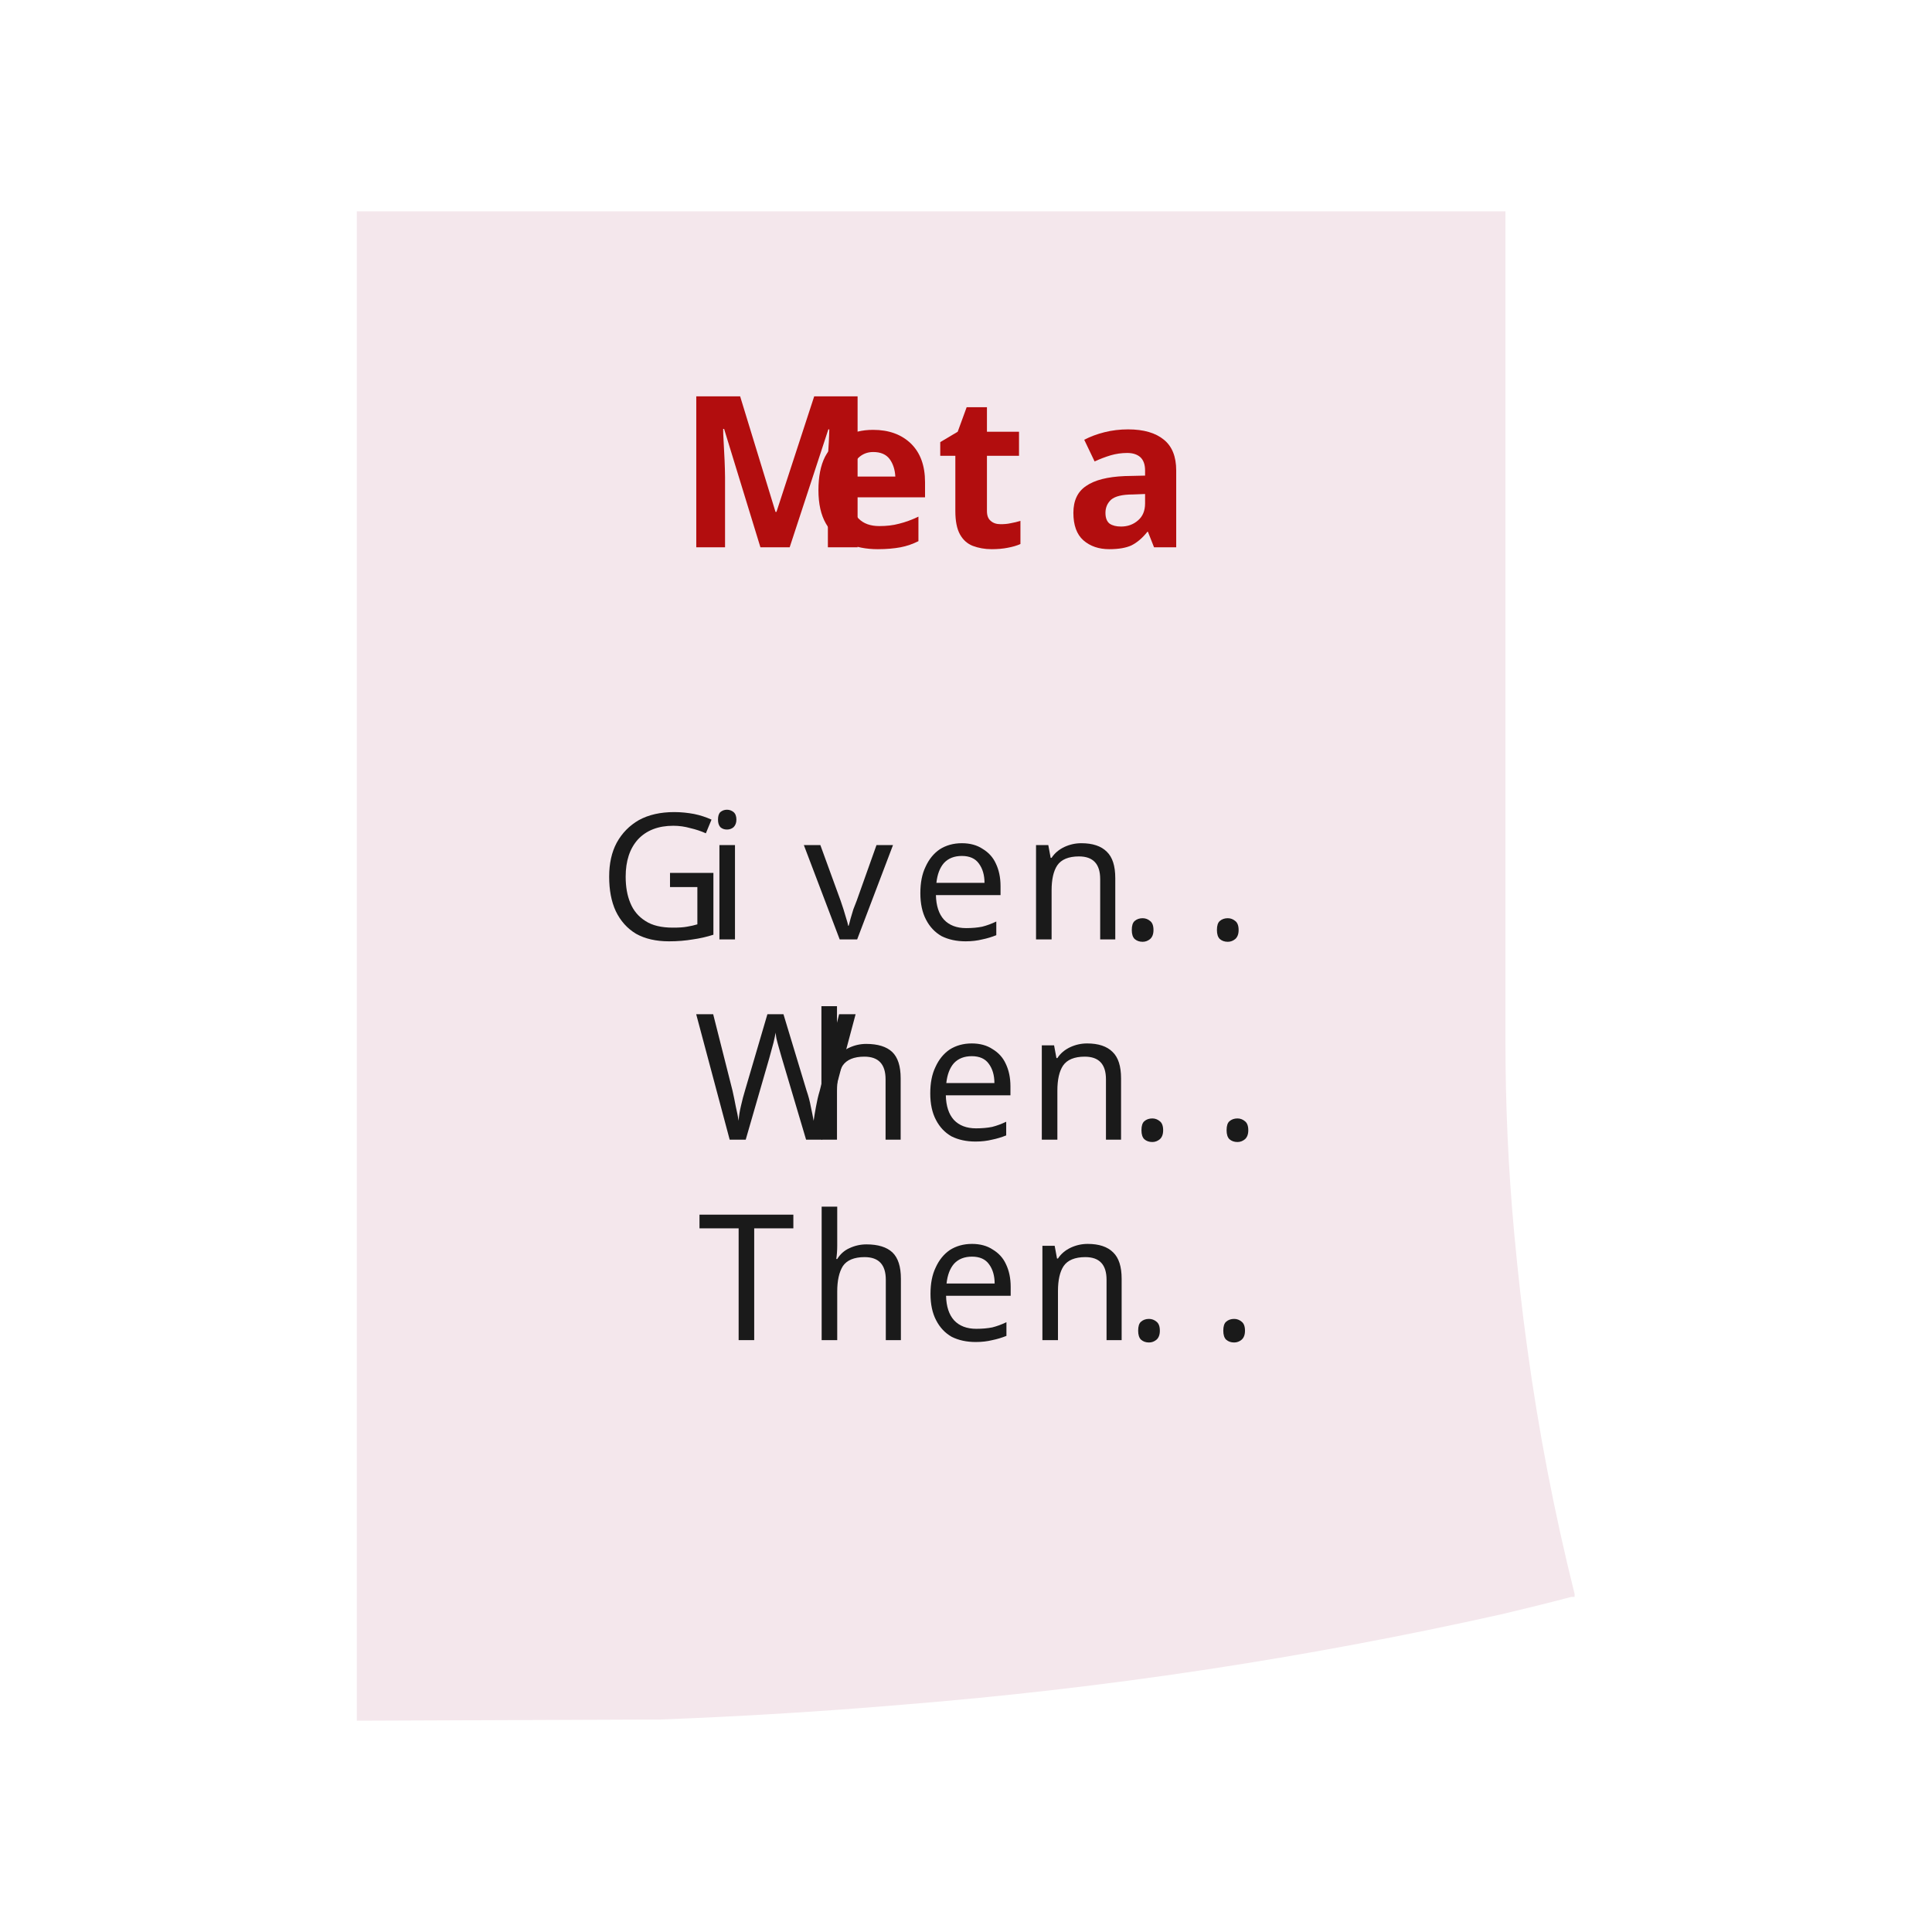
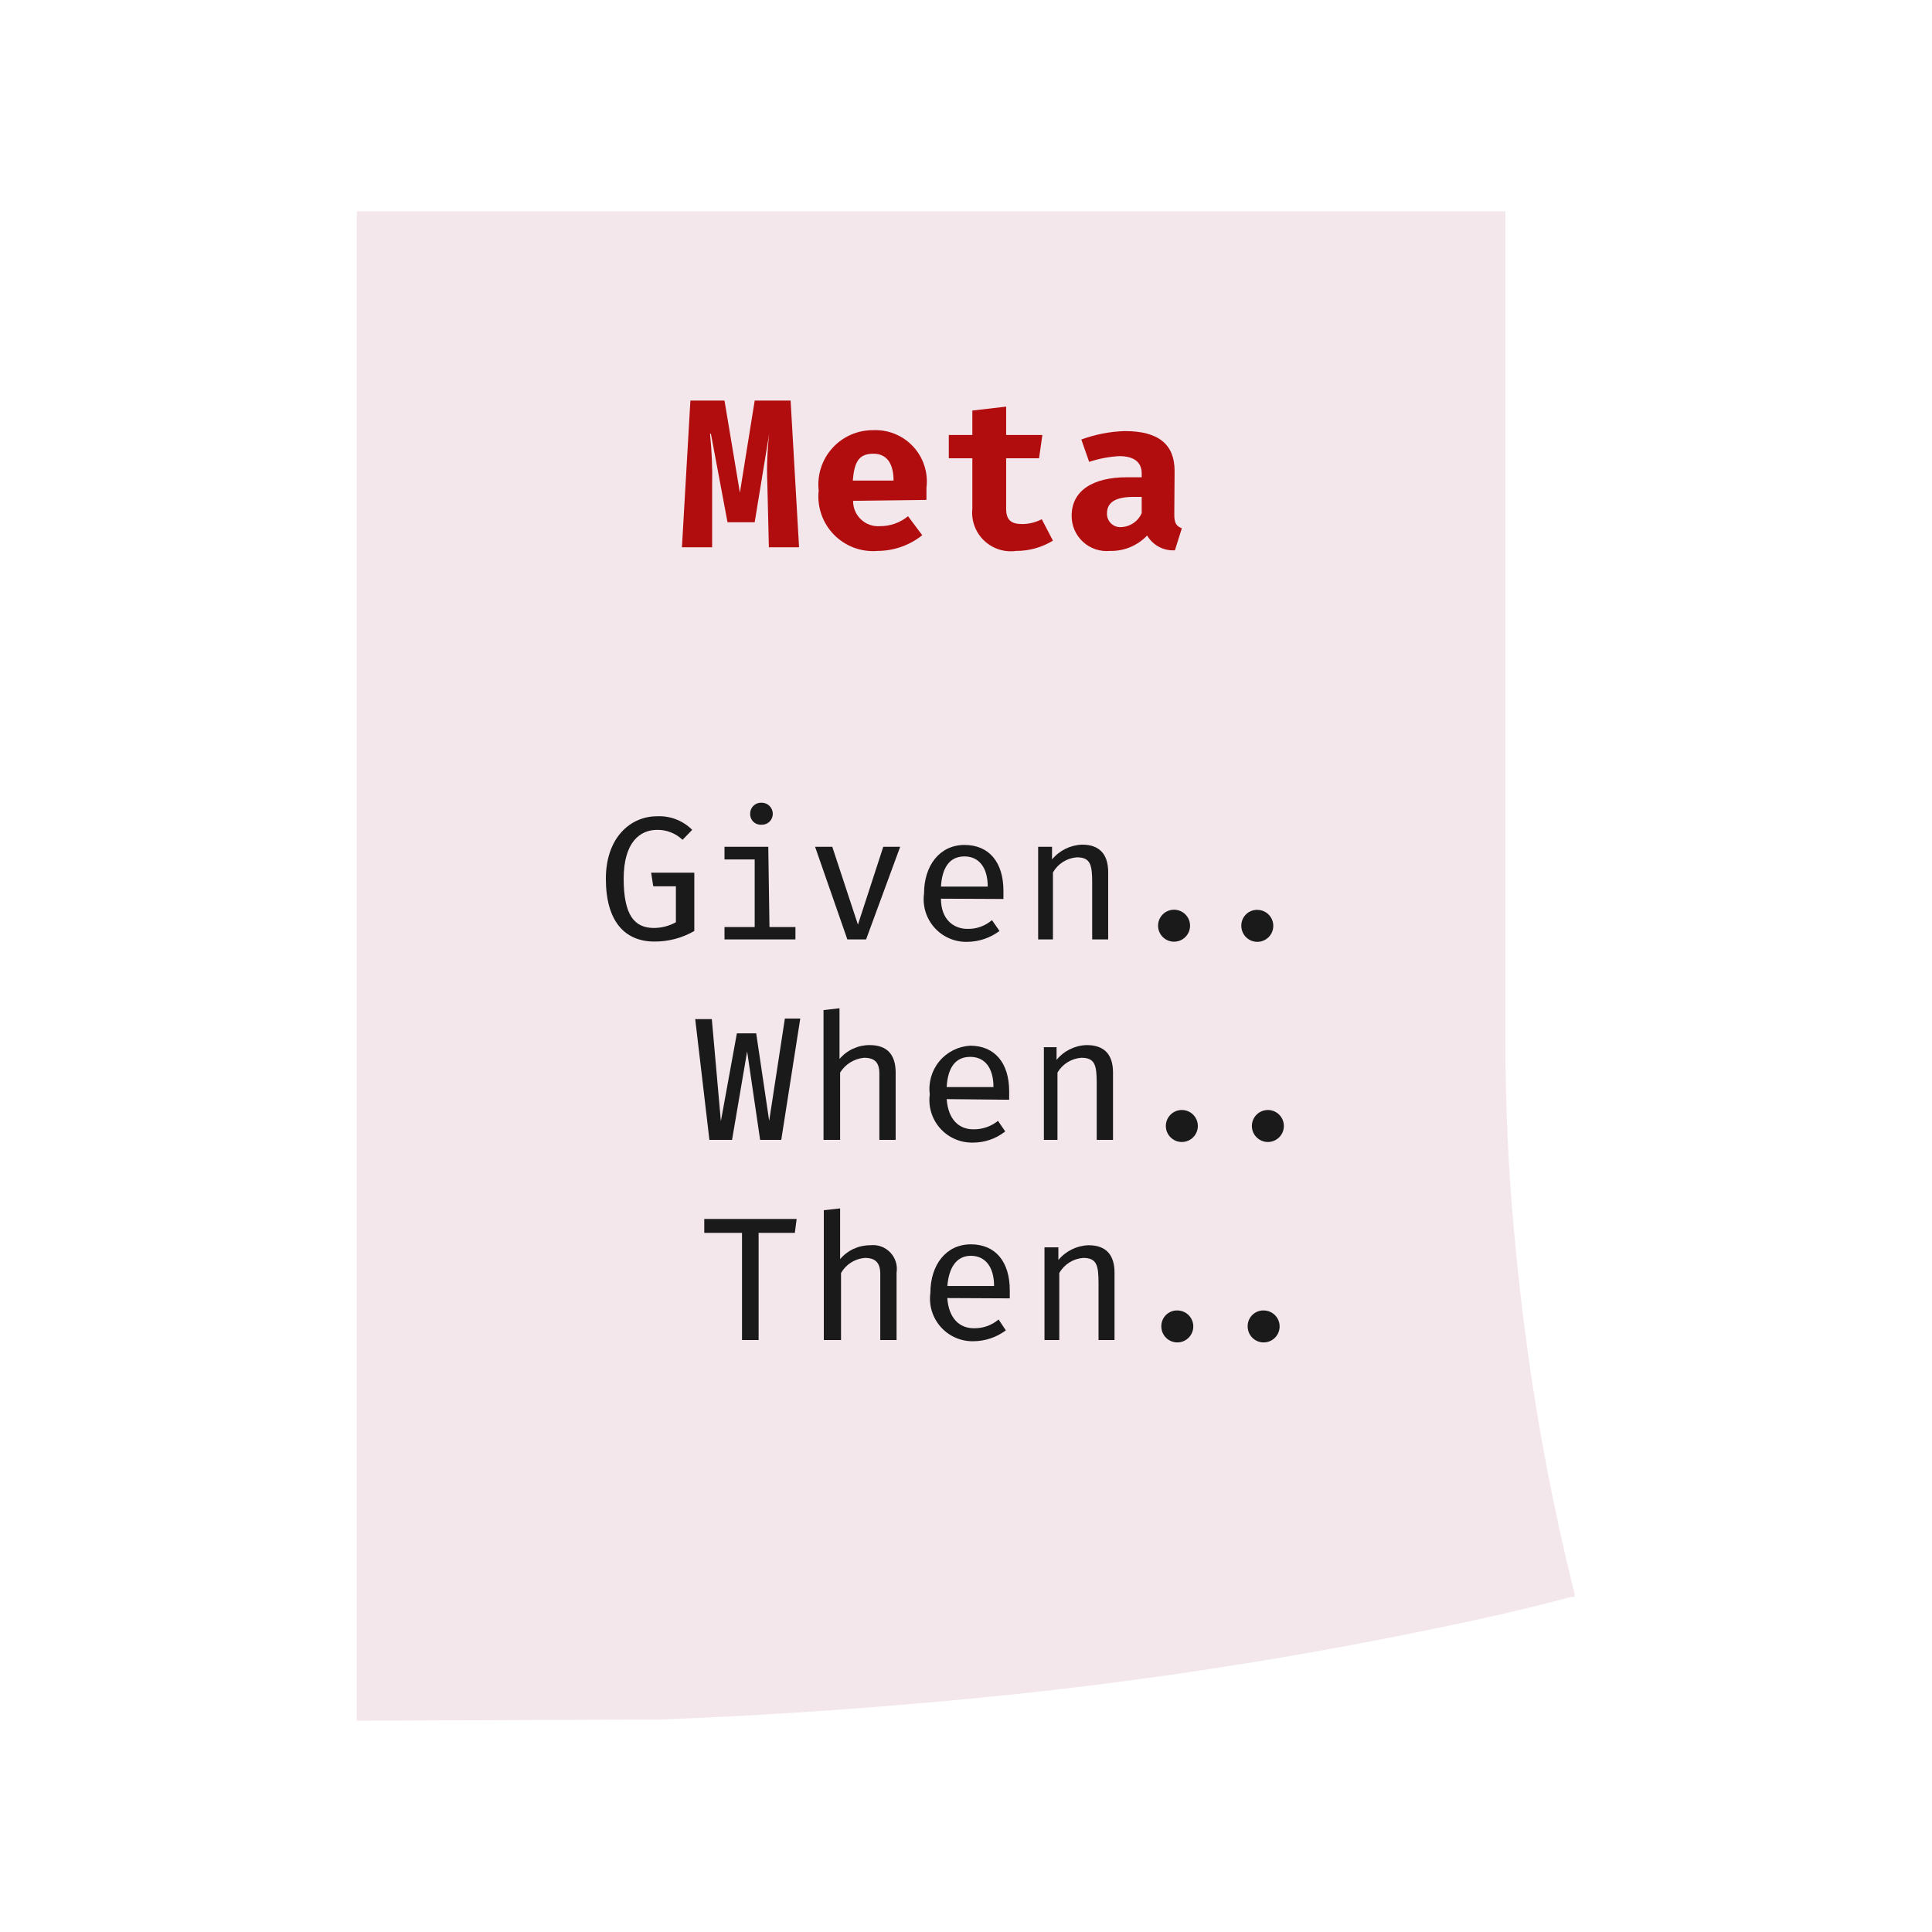
<svg xmlns="http://www.w3.org/2000/svg" id="main" viewBox="0 0 64 64">
  <defs>
-     <style>.cls-1{fill:#f4e7ec;}.cls-2{font-size:5.83px;fill:#1a1a1a;font-family:FiraMonoOT, Fira Mono OT;}.cls-3{letter-spacing:0em;}.cls-4{letter-spacing:-0.03em;}.cls-5{letter-spacing:0.01em;}.cls-6{letter-spacing:0.03em;}.cls-7{letter-spacing:-0.04em;}.cls-8{letter-spacing:-0.12em;}.cls-9{letter-spacing:0.04em;}.cls-10{letter-spacing:-0.02em;}.cls-11{letter-spacing:0.02em;}.cls-12{letter-spacing:-0.04em;}.cls-13{letter-spacing:0em;}.cls-14{font-size:7px;fill:#b20d0e;font-family:FiraMonoOT-Bold, Fira Mono OT;font-weight:700;}.cls-15{letter-spacing:0.02em;}.cls-16{letter-spacing:0em;}.cls-17{letter-spacing:0.01em;}</style>
+     <style>.cls-1{fill:#f4e7ec;}.cls-2{fill:#1a1a1a;}.cls-3{fill:#b20d0e;}</style>
  </defs>
  <path class="cls-1" d="M52,52.82c-.74.19-1.5.38-2.29.56a141.18,141.18,0,0,1-19.84,3q-4.11.36-8,.49h-10V7.11H49.75V34.54c0,2,.09,4.11.29,6.32.12,1.24.26,2.51.44,3.79A76,76,0,0,0,52,52.82Z" />
  <path class="cls-1" d="M11.94,57h-.12V7H49.87V34.54c0,2,.09,4.15.29,6.31.12,1.29.26,2.57.43,3.79a76,76,0,0,0,1.57,8.16l0,.1-.11,0c-.76.2-1.53.39-2.29.57a143.34,143.34,0,0,1-19.86,3c-2.7.23-5.38.39-8,.49Zm.11-.21h9.89c2.59-.1,5.26-.26,8-.49a142.49,142.49,0,0,0,19.82-3l2.18-.53a78.05,78.05,0,0,1-1.54-8.08c-.17-1.23-.32-2.51-.43-3.8-.2-2.17-.3-4.3-.3-6.33V7.21H12.05Z" />
-   <text class="cls-2" transform="translate(19.82 31.12)">
-     <tspan class="cls-3">G</tspan>
-     <tspan class="cls-4" x="3.51" y="0">i</tspan>
-     <tspan class="cls-5" x="6.81" y="0">v</tspan>
-     <tspan class="cls-6" x="10.34" y="0">e</tspan>
-     <tspan class="cls-7" x="14" y="0">n</tspan>
-     <tspan class="cls-8" x="17.25" y="0">.</tspan>
-     <tspan x="20.07" y="0">.</tspan>
-     <tspan x="-0.32" y="6.63"> </tspan>
-     <tspan class="cls-9" x="3.18" y="6.63">W</tspan>
-     <tspan class="cls-6" x="6.89" y="6.63">he</tspan>
-     <tspan class="cls-10" x="14.19" y="6.63">n</tspan>
-     <tspan class="cls-8" x="17.57" y="6.63">.</tspan>
-     <tspan x="20.39" y="6.63">.</tspan>
-     <tspan x="-0.21" y="13.27"> </tspan>
-     <tspan class="cls-11" x="3.29" y="13.27">T</tspan>
-     <tspan class="cls-6" x="6.9" y="13.27">he</tspan>
-     <tspan class="cls-12" x="14.21" y="13.27">n</tspan>
-     <tspan class="cls-8" x="17.46" y="13.27">.</tspan>
-     <tspan class="cls-13" x="20.28" y="13.27">.</tspan>
-   </text>
-   <text class="cls-14" transform="translate(22.44 18.13)">
-     <tspan class="cls-15">M</tspan>
-     <tspan class="cls-16" x="4.36" y="0">e</tspan>
-     <tspan class="cls-17" x="8.55" y="0">t</tspan>
-     <tspan x="12.82" y="0">a</tspan>
-   </text>
+   <path class="cls-2" d="M20.07,29.11c0-1.38.83-2.07,1.69-2.07a1.54,1.54,0,0,1,1.17.45l-.32.33a1.19,1.19,0,0,0-.84-.33c-.57,0-1.11.41-1.11,1.62s.36,1.63,1,1.63a1.5,1.5,0,0,0,.73-.19V29.36h-.75l-.07-.45H23v1.93a2.6,2.6,0,0,1-1.32.35C20.68,31.19,20.07,30.5,20.07,29.11Z" />
+   <path class="cls-2" d="M25.49,30.71h.86v.41H24v-.41H25V28.47H24v-.42h1.45Zm-.27-3.39a.35.35,0,0,1-.37-.36.36.36,0,0,1,.37-.37.37.37,0,0,1,.38.37A.36.36,0,0,1,25.22,27.32Z" />
+   <path class="cls-2" d="M28.69,31.12h-.62L27,28.05h.57l.85,2.58h0l.84-2.58h.56Z" />
+   <path class="cls-2" d="M31.17,29.77c0,.68.41,1,.88,1a1.19,1.19,0,0,0,.81-.29l.25.36a1.81,1.81,0,0,1-1.07.36,1.41,1.41,0,0,1-1.43-1.6c0-.93.52-1.61,1.34-1.61s1.29.58,1.29,1.52c0,.1,0,.2,0,.27Zm0-.4h1.55c0-.63-.29-1-.77-1S31.21,28.72,31.17,29.37Z" />
+   <path class="cls-2" d="M34.39,31.12V28.05h.46l0,.42a1.35,1.35,0,0,1,1-.49c.59,0,.86.34.86.91v2.23h-.53V29.24c0-.6-.06-.84-.51-.84a1,1,0,0,0-.79.5v2.22Z" />
+   <path class="cls-2" d="M38.82,30.14a.53.53,0,1,1,0,1.05.53.53,0,0,1,0-1.05Z" />
+   <path class="cls-2" d="M41.65,30.14a.53.53,0,1,1-.53.52A.52.52,0,0,1,41.65,30.14Z" />
+   <path class="cls-2" d="M25.88,37.76h-.7l-.43-2.93h0l-.5,2.93H23.5l-.47-4h.55l.3,3.38h0l.53-2.91h.64l.43,2.9h0L26,33.74h.51Z" />
+   <path class="cls-2" d="M27.28,37.76v-4.3l.53-.06v1.68a1.3,1.3,0,0,1,1-.46c.59,0,.86.33.86.91v2.23h-.54v-2.2c0-.37-.16-.52-.51-.52a1.05,1.05,0,0,0-.79.49v2.23Z" />
+   <path class="cls-2" d="M31.36,36.41c.05.68.41,1,.88,1a1.27,1.27,0,0,0,.82-.28l.24.35a1.71,1.71,0,0,1-1.07.37,1.41,1.41,0,0,1-1.43-1.6,1.43,1.43,0,0,1,1.34-1.61c.81,0,1.29.57,1.29,1.51,0,.11,0,.21,0,.28Zm0-.4h1.55c0-.64-.29-1-.77-1S31.4,35.35,31.36,36Z" />
+   <path class="cls-2" d="M34.58,37.76V34.69H35l0,.42a1.33,1.33,0,0,1,1-.49c.6,0,.87.33.87.91v2.23h-.54V35.88c0-.6-.06-.84-.51-.84a1,1,0,0,0-.79.49v2.23Z" />
+   <path class="cls-2" d="M39.15,36.77a.53.53,0,0,1,.53.53.53.53,0,0,1-1.06,0A.53.53,0,0,1,39.15,36.77Z" />
+   <path class="cls-2" d="M42,36.77a.53.53,0,0,1,.53.53.53.53,0,0,1-1.06,0A.53.53,0,0,1,42,36.77Z" />
+   <path class="cls-2" d="M25.13,40.84v3.55h-.55V40.84H23.33v-.46h3.06l-.06.46Z" />
+   <path class="cls-2" d="M27.29,44.39v-4.3l.54-.06v1.68a1.3,1.3,0,0,1,1-.46.79.79,0,0,1,.87.91v2.23h-.54V42.2c0-.37-.16-.53-.51-.53a1,1,0,0,0-.79.5v2.22Z" />
+   <path class="cls-2" d="M31.38,43c.05.68.41,1,.88,1a1.23,1.23,0,0,0,.82-.29l.24.36a1.81,1.81,0,0,1-1.07.36,1.41,1.41,0,0,1-1.43-1.6c0-.93.52-1.61,1.34-1.61s1.29.58,1.29,1.52c0,.1,0,.2,0,.27Zm0-.4h1.55c0-.63-.29-1-.77-1S31.42,42,31.38,42.64Z" />
+   <path class="cls-2" d="M34.6,44.39V41.32h.46l0,.42a1.35,1.35,0,0,1,1-.49c.6,0,.86.34.86.91v2.23h-.53V42.51c0-.6-.06-.84-.51-.84a1,1,0,0,0-.79.5v2.22Z" />
+   <path class="cls-2" d="M39,43.41a.53.53,0,1,1-.53.52A.52.52,0,0,1,39,43.41Z" />
+   <path class="cls-2" d="M41.86,43.41a.53.53,0,1,1-.53.52A.52.52,0,0,1,41.86,43.41Z" />
+   <path class="cls-3" d="M23.52,14.37a13.49,13.49,0,0,1,.07,1.71l0,2.05h-1l.28-4.86H24l.51,3.05h0l.49-3.05h1.19l.28,4.86h-1l-.05-2.07a10.78,10.78,0,0,1,.06-1.69h0L25,17.3H24.1l-.55-2.93Z" />
+   <path class="cls-3" d="M28.26,16.59a.83.83,0,0,0,.89.84,1.45,1.45,0,0,0,.93-.33l.47.63a2.38,2.38,0,0,1-1.48.52,1.81,1.81,0,0,1-1.95-2,1.8,1.8,0,0,1,1.81-2,1.7,1.7,0,0,1,1.76,1.91c0,.13,0,.29,0,.4Zm0-.67H29.6c0-.52-.19-.89-.67-.89S28.3,15.3,28.25,15.92Z" />
+   <path class="cls-3" d="M34.88,17.91a2.32,2.32,0,0,1-1.22.34,1.28,1.28,0,0,1-1.45-1.4V15.18h-.78v-.77h.78V13.6l1.12-.13v.94h1.2l-.11.77H33.33v1.67c0,.37.16.51.53.51a1.42,1.42,0,0,0,.65-.16Z" />
+   <path class="cls-3" d="M38.9,17.05c0,.28.07.38.25.45l-.23.73a1,1,0,0,1-.92-.49,1.64,1.64,0,0,1-1.23.51,1.16,1.16,0,0,1-1.27-1.17c0-.81.68-1.27,1.83-1.27h.49v-.13c0-.38-.27-.57-.74-.57a3.86,3.86,0,0,0-1,.19l-.26-.74a4.56,4.56,0,0,1,1.44-.28c1.13,0,1.65.45,1.65,1.32Zm-1.08,0v-.59h-.26c-.61,0-.89.18-.89.55a.44.44,0,0,0,.49.45A.77.77,0,0,0,37.82,17Z" />
</svg>
